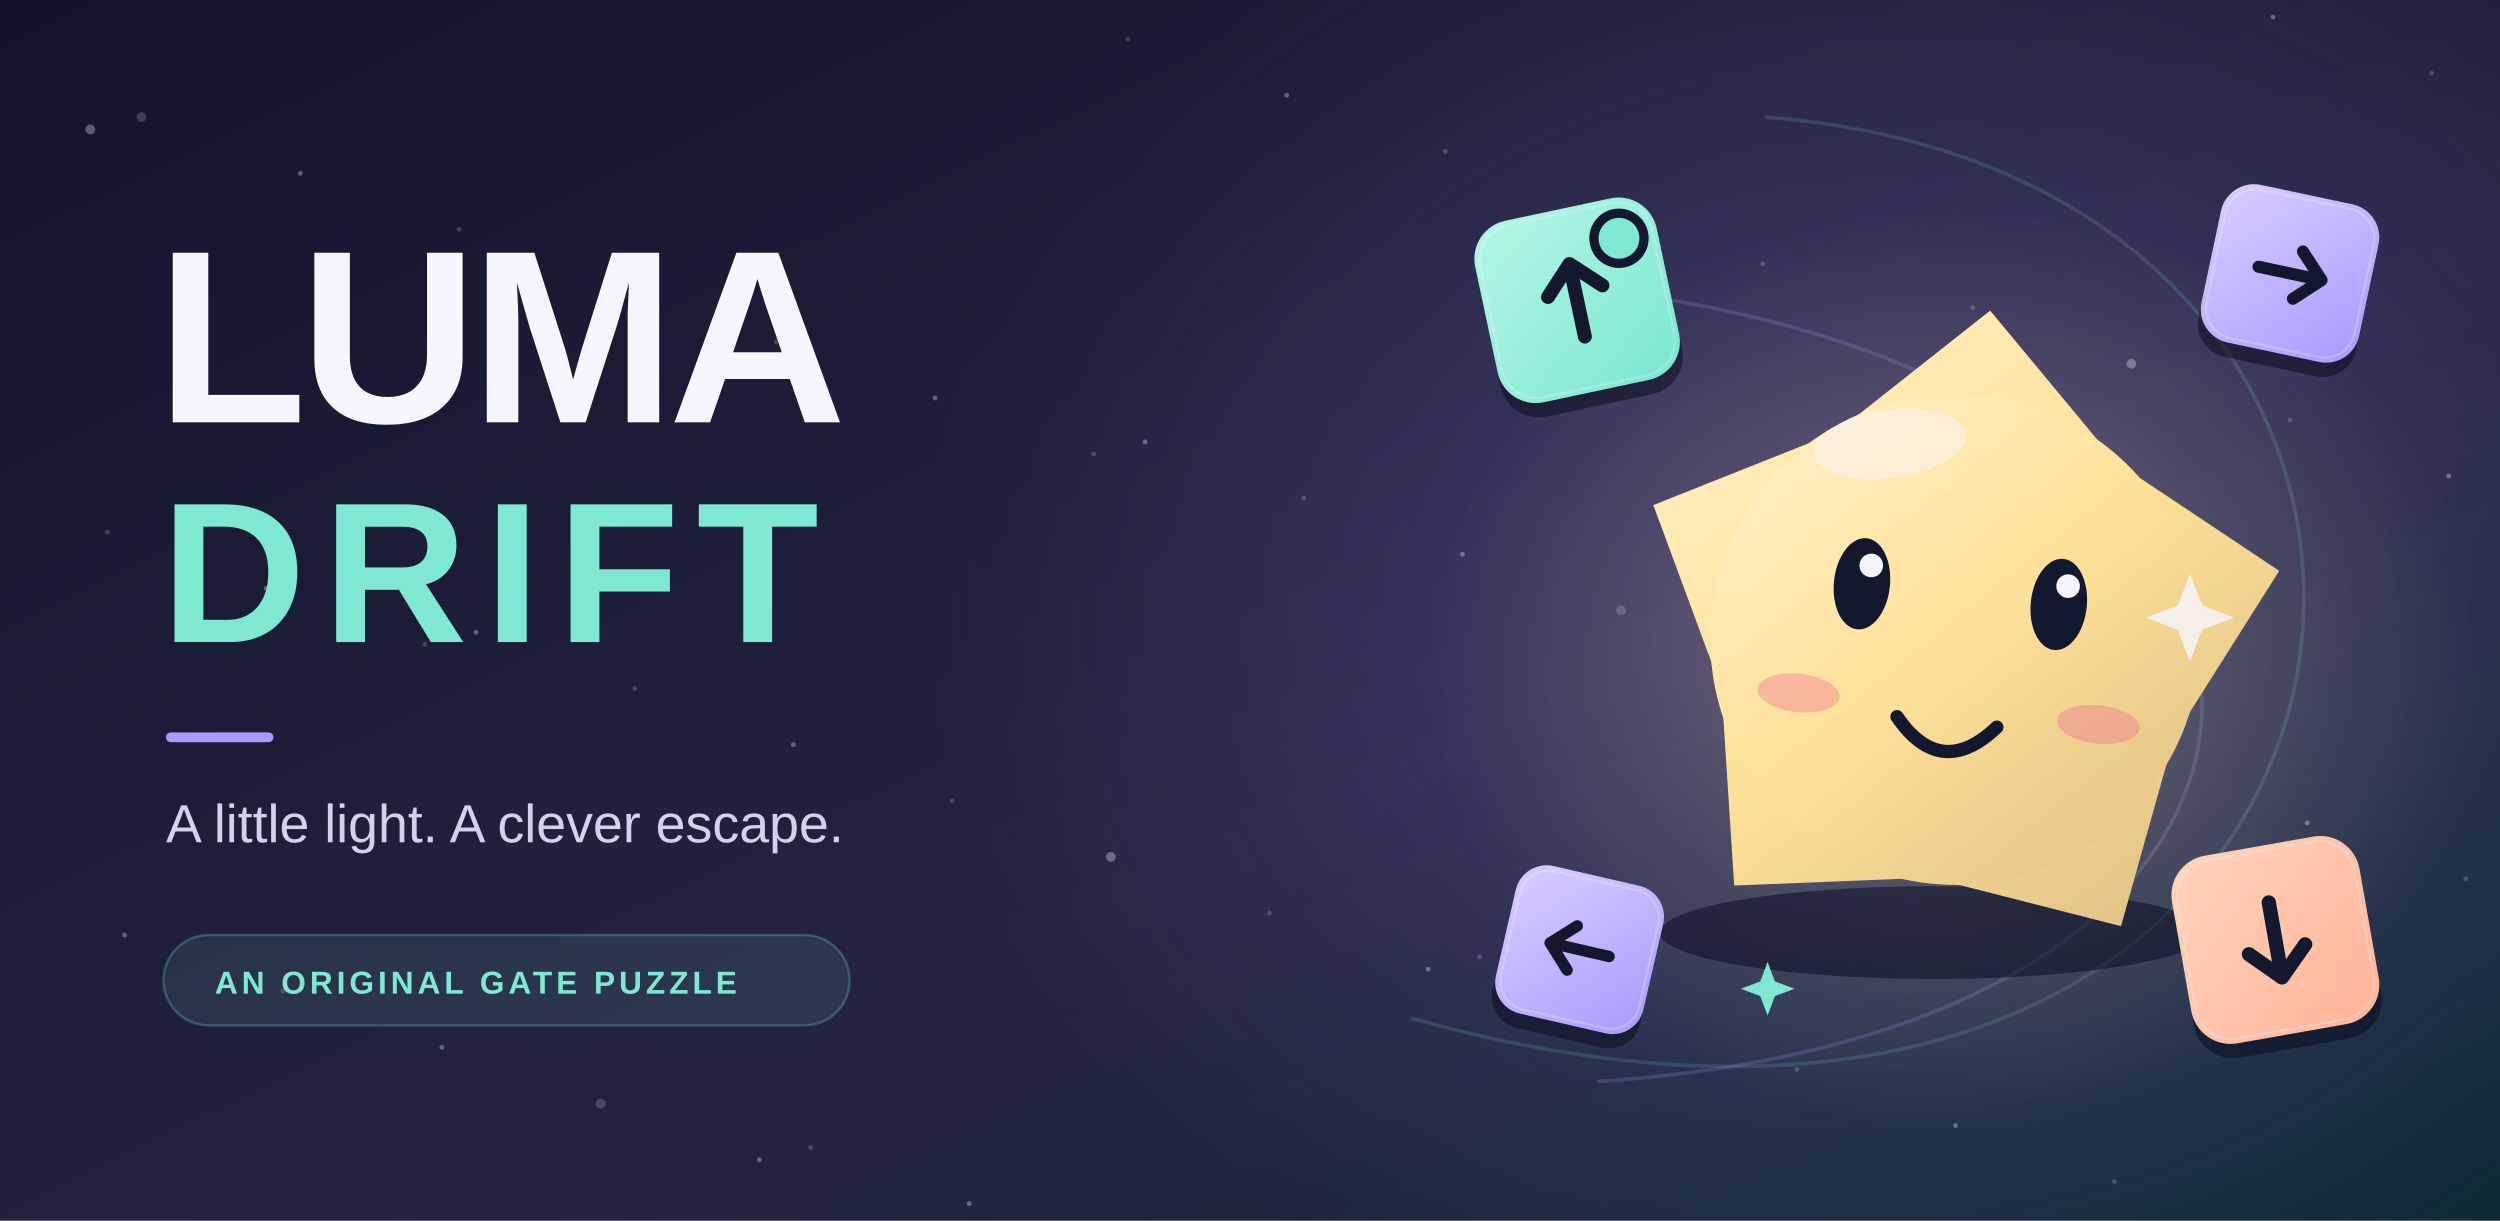
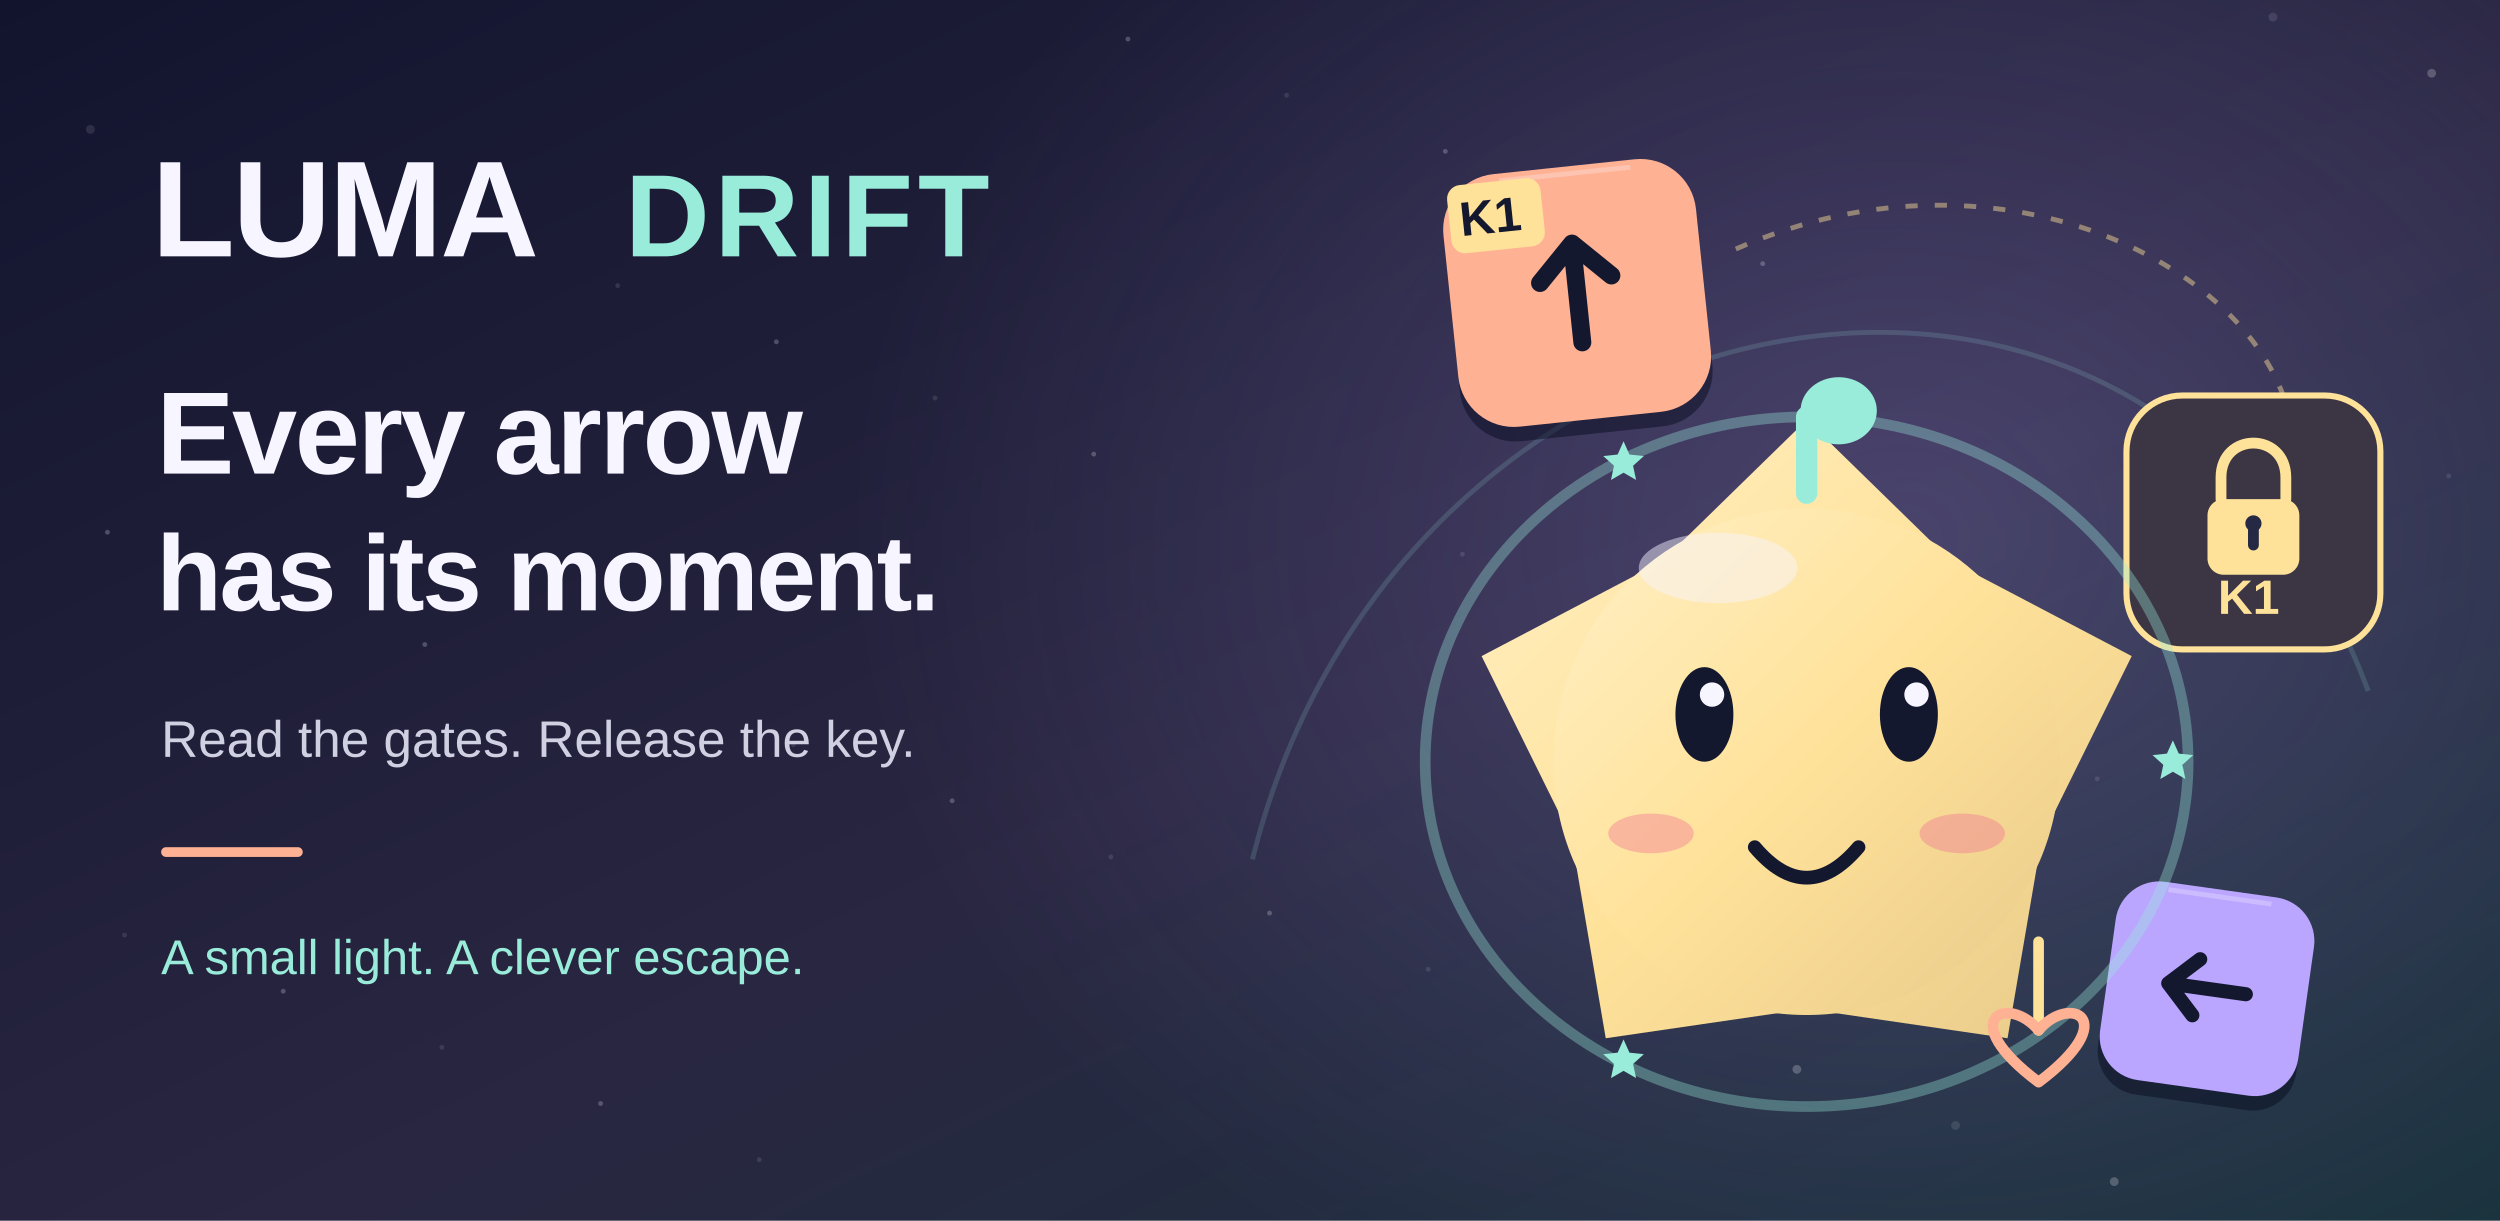
- <svg xmlns="http://www.w3.org/2000/svg" xmlns:xlink="http://www.w3.org/1999/xlink" width="1024" height="500" viewBox="0 0 1024 500" role="img" aria-label="Luma Drift: original celestial puzzle brand art">
+ <svg xmlns="http://www.w3.org/2000/svg" xmlns:xlink="http://www.w3.org/1999/xlink" width="1024" height="500" viewBox="0 0 1024 500" role="img" aria-label="Proposed store feature graphic — original Luma Drift 1.5 vector artwork">
  <defs>
    <linearGradient id="night" x1="0" y1="0" x2="1" y2="1">
-       <stop stop-color="#11142B" />
-       <stop offset=".6" stop-color="#252342" />
-       <stop offset="1" stop-color="#0E2935" />
+       <stop stop-color="#12142E" />
+       <stop offset=".56" stop-color="#292641" />
+       <stop offset="1" stop-color="#19323C" />
    </linearGradient>
-     <radialGradient id="nebula">
-       <stop stop-color="#A99AFF" stop-opacity=".26" />
-       <stop offset="1" stop-color="#A99AFF" stop-opacity="0" />
+     <linearGradient id="nova" x1="0" y1="0" x2="1" y2="1">
+       <stop stop-color="#FFF0C6" />
+       <stop offset=".5" stop-color="#FFE29A" />
+       <stop offset="1" stop-color="#E8CA8A" />
+     </linearGradient>
+     <radialGradient id="halo">
+       <stop stop-color="#BAA5FF" stop-opacity=".23" />
+       <stop offset="1" stop-color="#BAA5FF" stop-opacity="0" />
    </radialGradient>
-     <radialGradient id="glow">
-       <stop stop-color="#FFE29A" stop-opacity=".25" />
-       <stop offset="1" stop-color="#FFE29A" stop-opacity="0" />
-     </radialGradient>
-     <linearGradient id="nova" x1="0" y1="0" x2="1" y2="1">
-       <stop stop-color="#FFF2CE" />
-       <stop offset=".48" stop-color="#FFE29A" />
-       <stop offset="1" stop-color="#DDBE83" />
-     </linearGradient>
-     <linearGradient id="mint" x1="0" y1="0" x2=".8" y2="1">
-       <stop stop-color="#B6F6E6" />
-       <stop offset="1" stop-color="#7EE8D1" />
-     </linearGradient>
-     <linearGradient id="peach" x1="0" y1="0" x2="1" y2="1">
-       <stop stop-color="#FFD4BC" />
-       <stop offset="1" stop-color="#FFB398" />
-     </linearGradient>
-     <linearGradient id="lilac" x1="0" y1="0" x2="1" y2="1">
-       <stop stop-color="#D9CDFF" />
-       <stop offset="1" stop-color="#A99AFF" />
-     </linearGradient>
-     <path id="arrow" d="M0 16V-16 M-12 -4L0 -16 12 -4" fill="none" stroke="#14182E" stroke-width="6" stroke-linecap="round" stroke-linejoin="round" />
+     <path id="arrow" d="M0 18V-18 M-13 -5L0 -18 13 -5" fill="none" stroke="#14182E" stroke-width="6.5" stroke-linecap="round" stroke-linejoin="round" />
+     <g id="padlock" fill="none" stroke="#FFE29A" stroke-width="4" stroke-linecap="round">
+       <path d="M-12 -3V-11C-12 -28 12 -28 12 -11V-3" />
+       <rect x="-17" y="-3" width="34" height="28" rx="6" fill="#FFE29A" stroke="none" />
+       <path d="M0 6V14" stroke="#252944" />
+       <circle cy="6" r="3" fill="#252944" stroke="none" />
+     </g>
    <g id="nova-face">
      <polygon points="0.000,-112.000 47.611,-65.530 106.518,-34.610 77.036,25.030 65.832,90.610 0.000,81.000 -65.832,90.610 -77.036,25.030 -106.518,-34.610 -47.611,-65.530" fill="url(#nova)" />
      <circle r="83" fill="url(#nova)" />
      <ellipse cx="-33.5" cy="-15.5" rx="9.5" ry="15.5" fill="#14182E" />
      <ellipse cx="33.5" cy="-15.5" rx="9.5" ry="15.5" fill="#14182E" />
      <circle cx="-31" cy="-22" r="4" fill="#F7F5FF" />
      <circle cx="36" cy="-22" r="4" fill="#F7F5FF" />
      <ellipse cx="-51" cy="23.5" rx="14" ry="6.5" fill="#EE6F92" fill-opacity=".39" />
      <ellipse cx="51" cy="23.5" rx="14" ry="6.5" fill="#EE6F92" fill-opacity=".39" />
-       <path d="M-17 28 Q0 48 17 28" fill="none" stroke="#14182E" stroke-width="4.5" stroke-linecap="round" />
-       <ellipse cx="-29" cy="-63.5" rx="26" ry="11.5" fill="#F7F5FF" fill-opacity=".47" transform="rotate(-14 -29 -63.5)" />
+       <path d="M-17 28Q0 48 17 28" fill="none" stroke="#14182E" stroke-width="4.5" stroke-linecap="round" />
+       <ellipse cx="-29" cy="-63.5" rx="26" ry="11.5" fill="#F7F5FF" fill-opacity=".47" />
    </g>
  </defs>
  <rect width="1024" height="500" fill="url(#night)" />
-   <ellipse cx="770" cy="248" rx="400" ry="330" fill="url(#nebula)" />
-   <circle cx="37" cy="53" r="2" fill="#F7F5FF" fill-opacity="0.32" />
-   <circle cx="174" cy="264" r="1" fill="#F7F5FF" fill-opacity="0.18" />
-   <circle cx="311" cy="475" r="1" fill="#F7F5FF" fill-opacity="0.32" />
-   <circle cx="448" cy="186" r="1" fill="#F7F5FF" fill-opacity="0.18" />
-   <circle cx="585" cy="397" r="1" fill="#F7F5FF" fill-opacity="0.32" />
-   <circle cx="722" cy="108" r="1" fill="#F7F5FF" fill-opacity="0.18" />
-   <circle cx="859" cy="319" r="1" fill="#F7F5FF" fill-opacity="0.32" />
-   <circle cx="996" cy="30" r="1" fill="#F7F5FF" fill-opacity="0.18" />
-   <circle cx="109" cy="241" r="1" fill="#F7F5FF" fill-opacity="0.32" />
-   <circle cx="246" cy="452" r="2" fill="#F7F5FF" fill-opacity="0.18" />
-   <circle cx="383" cy="163" r="1" fill="#F7F5FF" fill-opacity="0.32" />
-   <circle cx="520" cy="374" r="1" fill="#F7F5FF" fill-opacity="0.18" />
-   <circle cx="657" cy="85" r="1" fill="#F7F5FF" fill-opacity="0.32" />
-   <circle cx="794" cy="296" r="1" fill="#F7F5FF" fill-opacity="0.18" />
-   <circle cx="931" cy="7" r="1" fill="#F7F5FF" fill-opacity="0.32" />
-   <circle cx="44" cy="218" r="1" fill="#F7F5FF" fill-opacity="0.18" />
-   <circle cx="181" cy="429" r="1" fill="#F7F5FF" fill-opacity="0.32" />
-   <circle cx="318" cy="140" r="1" fill="#F7F5FF" fill-opacity="0.18" />
-   <circle cx="455" cy="351" r="2" fill="#F7F5FF" fill-opacity="0.32" />
-   <circle cx="592" cy="62" r="1" fill="#F7F5FF" fill-opacity="0.18" />
-   <circle cx="729" cy="273" r="1" fill="#F7F5FF" fill-opacity="0.32" />
-   <circle cx="866" cy="484" r="1" fill="#F7F5FF" fill-opacity="0.18" />
-   <circle cx="1003" cy="195" r="1" fill="#F7F5FF" fill-opacity="0.32" />
-   <circle cx="116" cy="406" r="1" fill="#F7F5FF" fill-opacity="0.18" />
-   <circle cx="253" cy="117" r="1" fill="#F7F5FF" fill-opacity="0.32" />
-   <circle cx="390" cy="328" r="1" fill="#F7F5FF" fill-opacity="0.18" />
-   <circle cx="527" cy="39" r="1" fill="#F7F5FF" fill-opacity="0.32" />
-   <circle cx="664" cy="250" r="2" fill="#F7F5FF" fill-opacity="0.18" />
-   <circle cx="801" cy="461" r="1" fill="#F7F5FF" fill-opacity="0.32" />
-   <circle cx="938" cy="172" r="1" fill="#F7F5FF" fill-opacity="0.18" />
-   <circle cx="51" cy="383" r="1" fill="#F7F5FF" fill-opacity="0.32" />
-   <circle cx="188" cy="94" r="1" fill="#F7F5FF" fill-opacity="0.18" />
-   <circle cx="325" cy="305" r="1" fill="#F7F5FF" fill-opacity="0.32" />
-   <circle cx="462" cy="16" r="1" fill="#F7F5FF" fill-opacity="0.18" />
-   <circle cx="599" cy="227" r="1" fill="#F7F5FF" fill-opacity="0.32" />
-   <circle cx="736" cy="438" r="1" fill="#F7F5FF" fill-opacity="0.18" />
-   <circle cx="873" cy="149" r="2" fill="#F7F5FF" fill-opacity="0.32" />
-   <circle cx="1010" cy="360" r="1" fill="#F7F5FF" fill-opacity="0.18" />
-   <circle cx="123" cy="71" r="1" fill="#F7F5FF" fill-opacity="0.32" />
-   <circle cx="260" cy="282" r="1" fill="#F7F5FF" fill-opacity="0.18" />
-   <circle cx="397" cy="493" r="1" fill="#F7F5FF" fill-opacity="0.32" />
-   <circle cx="534" cy="204" r="1" fill="#F7F5FF" fill-opacity="0.18" />
-   <circle cx="671" cy="415" r="1" fill="#F7F5FF" fill-opacity="0.32" />
-   <circle cx="808" cy="126" r="1" fill="#F7F5FF" fill-opacity="0.18" />
-   <circle cx="945" cy="337" r="1" fill="#F7F5FF" fill-opacity="0.32" />
-   <circle cx="58" cy="48" r="2" fill="#F7F5FF" fill-opacity="0.18" />
-   <circle cx="195" cy="259" r="1" fill="#F7F5FF" fill-opacity="0.32" />
-   <circle cx="332" cy="470" r="1" fill="#F7F5FF" fill-opacity="0.18" />
-   <circle cx="469" cy="181" r="1" fill="#F7F5FF" fill-opacity="0.32" />
-   <circle cx="606" cy="392" r="1" fill="#F7F5FF" fill-opacity="0.18" />
-   <path d="M578 417C1004 537 1065 74 723 48" fill="none" stroke="#7EE8D1" stroke-opacity=".15" stroke-width="1.5" />
-   <path d="M654 443C992 421 979 153 648 118" fill="none" stroke="#A99AFF" stroke-opacity=".2" stroke-width="1.5" />
-   <text x="64" y="173" font-family="Arial Black,Arial,sans-serif" font-size="101" font-weight="900" letter-spacing="-3" fill="#F7F5FF">LUMA</text>
-   <text x="66" y="263" font-family="Arial Black,Arial,sans-serif" font-size="82" font-weight="900" letter-spacing="7" fill="#7EE8D1">DRIFT</text>
-   <rect x="68" y="300" width="44" height="4" rx="2" fill="#A99AFF" />
-   <text x="68" y="345" font-family="Arial,sans-serif" font-size="22" fill="#D2D2E8">A little light. A clever escape.</text>
-   <rect x="67" y="383" width="281" height="37" rx="18.5" fill="#7EE8D1" fill-opacity=".1" stroke="#7EE8D1" stroke-opacity=".25" />
-   <text x="88" y="407" font-family="Arial,sans-serif" font-size="13" font-weight="700" letter-spacing="1.6" fill="#7EE8D1">AN ORIGINAL GATE PUZZLE</text>
-   <ellipse cx="802" cy="275" rx="215" ry="190" fill="url(#glow)" />
-   <ellipse cx="792" cy="382" rx="112" ry="19" fill="#0A0D21" fill-opacity=".55" />
-   <g transform="translate(646 123) rotate(-12)">
-     <rect x="-38.0" y="-32.0" width="76" height="76" rx="15.96" fill="#080B1B" fill-opacity=".5" />
-     <rect x="-38.0" y="-38.0" width="76" height="76" rx="15.96" fill="url(#mint)" />
-     <rect x="-36.0" y="-36.0" width="72" height="72" rx="14.44" fill="none" stroke="#F7F5FF" stroke-opacity=".25" />
-     <use xlink:href="#arrow" transform="rotate(0) scale(0.95)" />
-     <circle cx="22.04" cy="-21.28" r="12.16" fill="#14182E" />
-     <circle cx="22.04" cy="-21.28" r="8.36" fill="#7EE8D1" />
+   <ellipse cx="778.24" cy="220.0" rx="430.08" ry="350.0" fill="url(#halo)" />
+   <circle cx="37" cy="53" r="1.8" fill="#F7F5FF" fill-opacity="0.11" />
+   <circle cx="174" cy="264" r="1" fill="#F7F5FF" fill-opacity="0.23" />
+   <circle cx="311" cy="475" r="1" fill="#F7F5FF" fill-opacity="0.11" />
+   <circle cx="448" cy="186" r="1" fill="#F7F5FF" fill-opacity="0.23" />
+   <circle cx="585" cy="397" r="1" fill="#F7F5FF" fill-opacity="0.11" />
+   <circle cx="722" cy="108" r="1" fill="#F7F5FF" fill-opacity="0.23" />
+   <circle cx="859" cy="319" r="1" fill="#F7F5FF" fill-opacity="0.11" />
+   <circle cx="996" cy="30" r="1.8" fill="#F7F5FF" fill-opacity="0.23" />
+   <circle cx="109" cy="241" r="1" fill="#F7F5FF" fill-opacity="0.11" />
+   <circle cx="246" cy="452" r="1" fill="#F7F5FF" fill-opacity="0.23" />
+   <circle cx="383" cy="163" r="1" fill="#F7F5FF" fill-opacity="0.11" />
+   <circle cx="520" cy="374" r="1" fill="#F7F5FF" fill-opacity="0.23" />
+   <circle cx="657" cy="85" r="1" fill="#F7F5FF" fill-opacity="0.11" />
+   <circle cx="794" cy="296" r="1" fill="#F7F5FF" fill-opacity="0.23" />
+   <circle cx="931" cy="7" r="1.8" fill="#F7F5FF" fill-opacity="0.11" />
+   <circle cx="44" cy="218" r="1" fill="#F7F5FF" fill-opacity="0.23" />
+   <circle cx="181" cy="429" r="1" fill="#F7F5FF" fill-opacity="0.11" />
+   <circle cx="318" cy="140" r="1" fill="#F7F5FF" fill-opacity="0.23" />
+   <circle cx="455" cy="351" r="1" fill="#F7F5FF" fill-opacity="0.11" />
+   <circle cx="592" cy="62" r="1" fill="#F7F5FF" fill-opacity="0.23" />
+   <circle cx="729" cy="273" r="1" fill="#F7F5FF" fill-opacity="0.11" />
+   <circle cx="866" cy="484" r="1.8" fill="#F7F5FF" fill-opacity="0.23" />
+   <circle cx="1003" cy="195" r="1" fill="#F7F5FF" fill-opacity="0.11" />
+   <circle cx="116" cy="406" r="1" fill="#F7F5FF" fill-opacity="0.23" />
+   <circle cx="253" cy="117" r="1" fill="#F7F5FF" fill-opacity="0.11" />
+   <circle cx="390" cy="328" r="1" fill="#F7F5FF" fill-opacity="0.23" />
+   <circle cx="527" cy="39" r="1" fill="#F7F5FF" fill-opacity="0.11" />
+   <circle cx="664" cy="250" r="1" fill="#F7F5FF" fill-opacity="0.23" />
+   <circle cx="801" cy="461" r="1.8" fill="#F7F5FF" fill-opacity="0.11" />
+   <circle cx="938" cy="172" r="1" fill="#F7F5FF" fill-opacity="0.23" />
+   <circle cx="51" cy="383" r="1" fill="#F7F5FF" fill-opacity="0.11" />
+   <circle cx="188" cy="94" r="1" fill="#F7F5FF" fill-opacity="0.23" />
+   <circle cx="325" cy="305" r="1" fill="#F7F5FF" fill-opacity="0.11" />
+   <circle cx="462" cy="16" r="1" fill="#F7F5FF" fill-opacity="0.23" />
+   <circle cx="599" cy="227" r="1" fill="#F7F5FF" fill-opacity="0.11" />
+   <circle cx="736" cy="438" r="1.8" fill="#F7F5FF" fill-opacity="0.23" />
+   <path d="M513 352C573 110 883 50 970 283" fill="none" stroke="#99ECDA" stroke-opacity=".16" stroke-width="2" />
+   <text x="62" y="105" font-family="Arial Black,Arial,sans-serif" font-size="56" font-weight="900" letter-spacing="-1" fill="#F7F5FF">LUMA</text>
+   <text x="256" y="105" font-family="Arial Black,Arial,sans-serif" font-size="48" font-weight="900" letter-spacing="2" fill="#99ECDA">DRIFT</text>
+   <text x="64" y="194" font-family="Arial Black,Arial,sans-serif" font-size="48" font-weight="900" letter-spacing="-1" fill="#F7F5FF">Every arrow</text>
+   <text x="64" y="250" font-family="Arial Black,Arial,sans-serif" font-size="44" font-weight="900" letter-spacing="-1" fill="#F7F5FF">has its moment.</text>
+   <text x="66" y="310" font-family="Arial,sans-serif" font-size="21" font-weight="400" letter-spacing="0" fill="#D0D0E3">Read the gates. Release the key.</text>
+   <rect x="66" y="347" width="58" height="4" rx="2" fill="#FFB194" />
+   <text x="66" y="399" font-family="Arial,sans-serif" font-size="20" font-weight="400" letter-spacing="0" fill="#99ECDA">A small light. A clever escape.</text>
+   <g transform="translate(646 120) rotate(-6)">
+     <rect x="-52.0" y="-46.0" width="104" height="104" rx="22.88" fill="#090C21" fill-opacity=".5" />
+     <rect x="-52.0" y="-52.0" width="104" height="104" rx="22.88" fill="#FFB194" />
+     <path d="M-27.04 -49.0H27.04" stroke="#F7F5FF" stroke-opacity=".28" stroke-width="2" />
+     <use xlink:href="#arrow" transform="rotate(0) scale(1.130435)" />
+     <rect x="-49.0" y="-49.0" width="38.48" height="28.08" rx="5.72" fill="#FFE29A" />
+     <text x="-44.72" y="-28.08" font-family="Arial Black,Arial,sans-serif" font-size="19.76" font-weight="900" letter-spacing="0" fill="#14182E">K1</text>
  </g>
-   <g transform="translate(938 112) rotate(12)">
-     <rect x="-33.0" y="-27.0" width="66" height="66" rx="13.86" fill="#080B1B" fill-opacity=".5" />
-     <rect x="-33.0" y="-33.0" width="66" height="66" rx="13.86" fill="url(#lilac)" />
-     <rect x="-31.0" y="-31.0" width="62" height="62" rx="12.54" fill="none" stroke="#F7F5FF" stroke-opacity=".25" />
-     <use xlink:href="#arrow" transform="rotate(90) scale(0.825)" />
+   <path d="M711 102C822 53 932 113 939 178" fill="none" stroke="#FFE29A" stroke-opacity=".45" stroke-width="2" stroke-dasharray="5 7" />
+   <g transform="translate(923 214)">
+     <rect x="-52.0" y="-52.0" width="104" height="104" rx="22.88" fill="#3B3544" stroke="#FFE29A" stroke-width="2.5" />
+     <use xlink:href="#padlock" transform="translate(0 -6.24) scale(1.106383)" />
+     <text x="-14.56" y="37.44" font-family="Arial Black,Arial,sans-serif" font-size="19.76" font-weight="900" letter-spacing="0" fill="#FFE29A">K1</text>
  </g>
-   <g transform="translate(932 385) rotate(-10)">
-     <rect x="-39.0" y="-33.0" width="78" height="78" rx="16.38" fill="#080B1B" fill-opacity=".5" />
-     <rect x="-39.0" y="-39.0" width="78" height="78" rx="16.38" fill="url(#peach)" />
-     <rect x="-37.0" y="-37.0" width="74" height="74" rx="14.82" fill="none" stroke="#F7F5FF" stroke-opacity=".25" />
-     <use xlink:href="#arrow" transform="rotate(180) scale(0.975)" />
+   <g transform="translate(904 405) rotate(8)">
+     <rect x="-41.0" y="-35.0" width="82" height="82" rx="18.04" fill="#090C21" fill-opacity=".5" />
+     <rect x="-41.0" y="-41.0" width="82" height="82" rx="18.04" fill="#BAA5FF" />
+     <path d="M-21.32 -38.0H21.32" stroke="#F7F5FF" stroke-opacity=".28" stroke-width="2" />
+     <use xlink:href="#arrow" transform="rotate(270) scale(0.8913043)" />
  </g>
-   <g transform="translate(647 389) rotate(13)">
-     <rect x="-31.0" y="-25.0" width="62" height="62" rx="13.02" fill="#080B1B" fill-opacity=".5" />
-     <rect x="-31.0" y="-31.0" width="62" height="62" rx="13.02" fill="url(#lilac)" />
-     <rect x="-29.0" y="-29.0" width="58" height="58" rx="11.78" fill="none" stroke="#F7F5FF" stroke-opacity=".25" />
-     <use xlink:href="#arrow" transform="rotate(270) scale(0.775)" />
+   <g transform="translate(740 312) scale(1.25)">
+     <ellipse rx="125" ry="113" fill="none" stroke="#99ECDA" stroke-opacity=".35" stroke-width="3.5" />
+     <polygon points="0.000,-7.000 1.934,-2.662 6.657,-2.163 3.129,1.017 4.114,5.663 0.000,3.290 -4.114,5.663 -3.129,1.017 -6.657,-2.163 -1.934,-2.662" fill="#99ECDA" transform="translate(120 0)" />
+     <polygon points="0.000,-7.000 1.934,-2.662 6.657,-2.163 3.129,1.017 4.114,5.663 0.000,3.290 -4.114,5.663 -3.129,1.017 -6.657,-2.163 -1.934,-2.662" fill="#99ECDA" transform="translate(-60 98)" />
+     <polygon points="0.000,-7.000 1.934,-2.662 6.657,-2.163 3.129,1.017 4.114,5.663 0.000,3.290 -4.114,5.663 -3.129,1.017 -6.657,-2.163 -1.934,-2.662" fill="#99ECDA" transform="translate(-60 -98)" />
+     <use xlink:href="#nova-face" />
+     <path d="M0 -88V-113" stroke="#99ECDA" stroke-width="7" stroke-linecap="round" />
+     <ellipse cx="10.5" cy="-115" rx="12.5" ry="11" fill="#99ECDA" />
+     <path d="M76 59V88" stroke="#FFE29A" stroke-width="3.5" stroke-linecap="round" />
+     <path d="M76 105C48 84 66 76 76 88C86 76 104 84 76 105Z" fill="none" stroke="#FFB194" stroke-width="3.5" stroke-linejoin="round" />
  </g>
-   <g transform="translate(801 262) rotate(6) scale(1.21)">
-     <use xlink:href="#nova-face" />
-   </g>
-   <path d="M897 235l5 13 13 5-13 5-5 13-5-13-13-5 13-5Z" fill="#F7F5FF" fill-opacity=".8" />
-   <path d="M724 394l3 8 8 3-8 3-3 8-3-8-8-3 8-3Z" fill="#7EE8D1" />
</svg>
